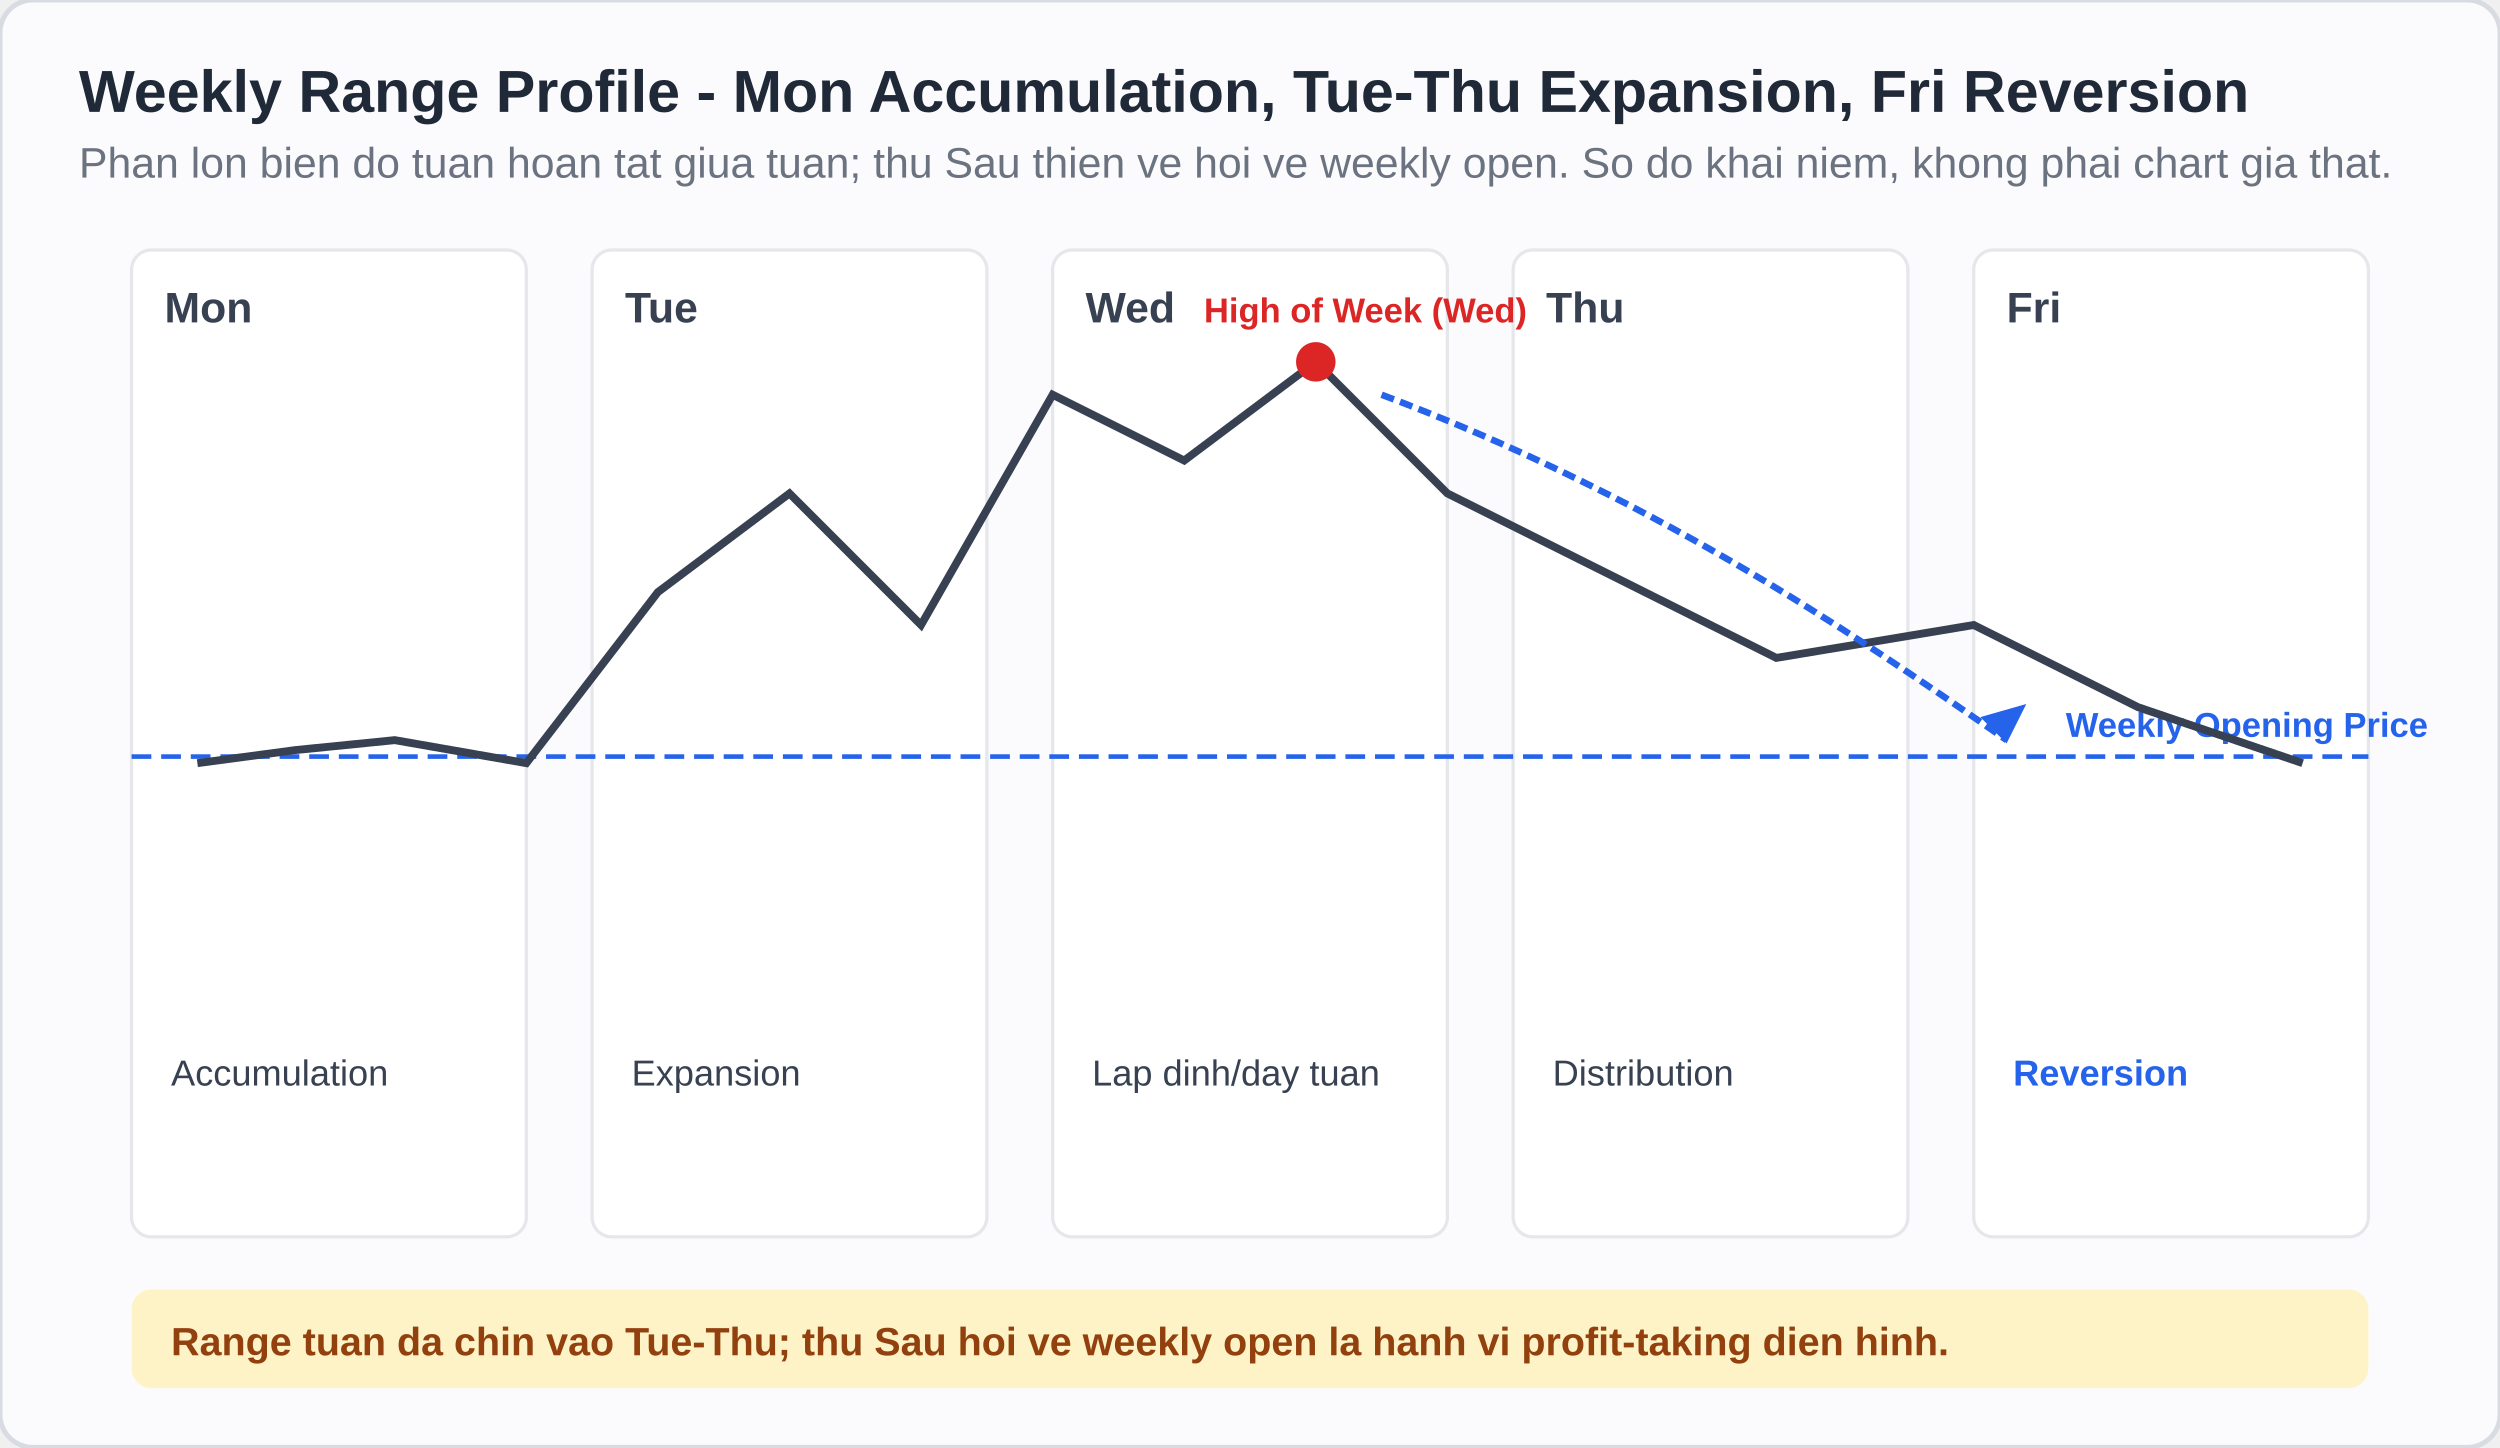
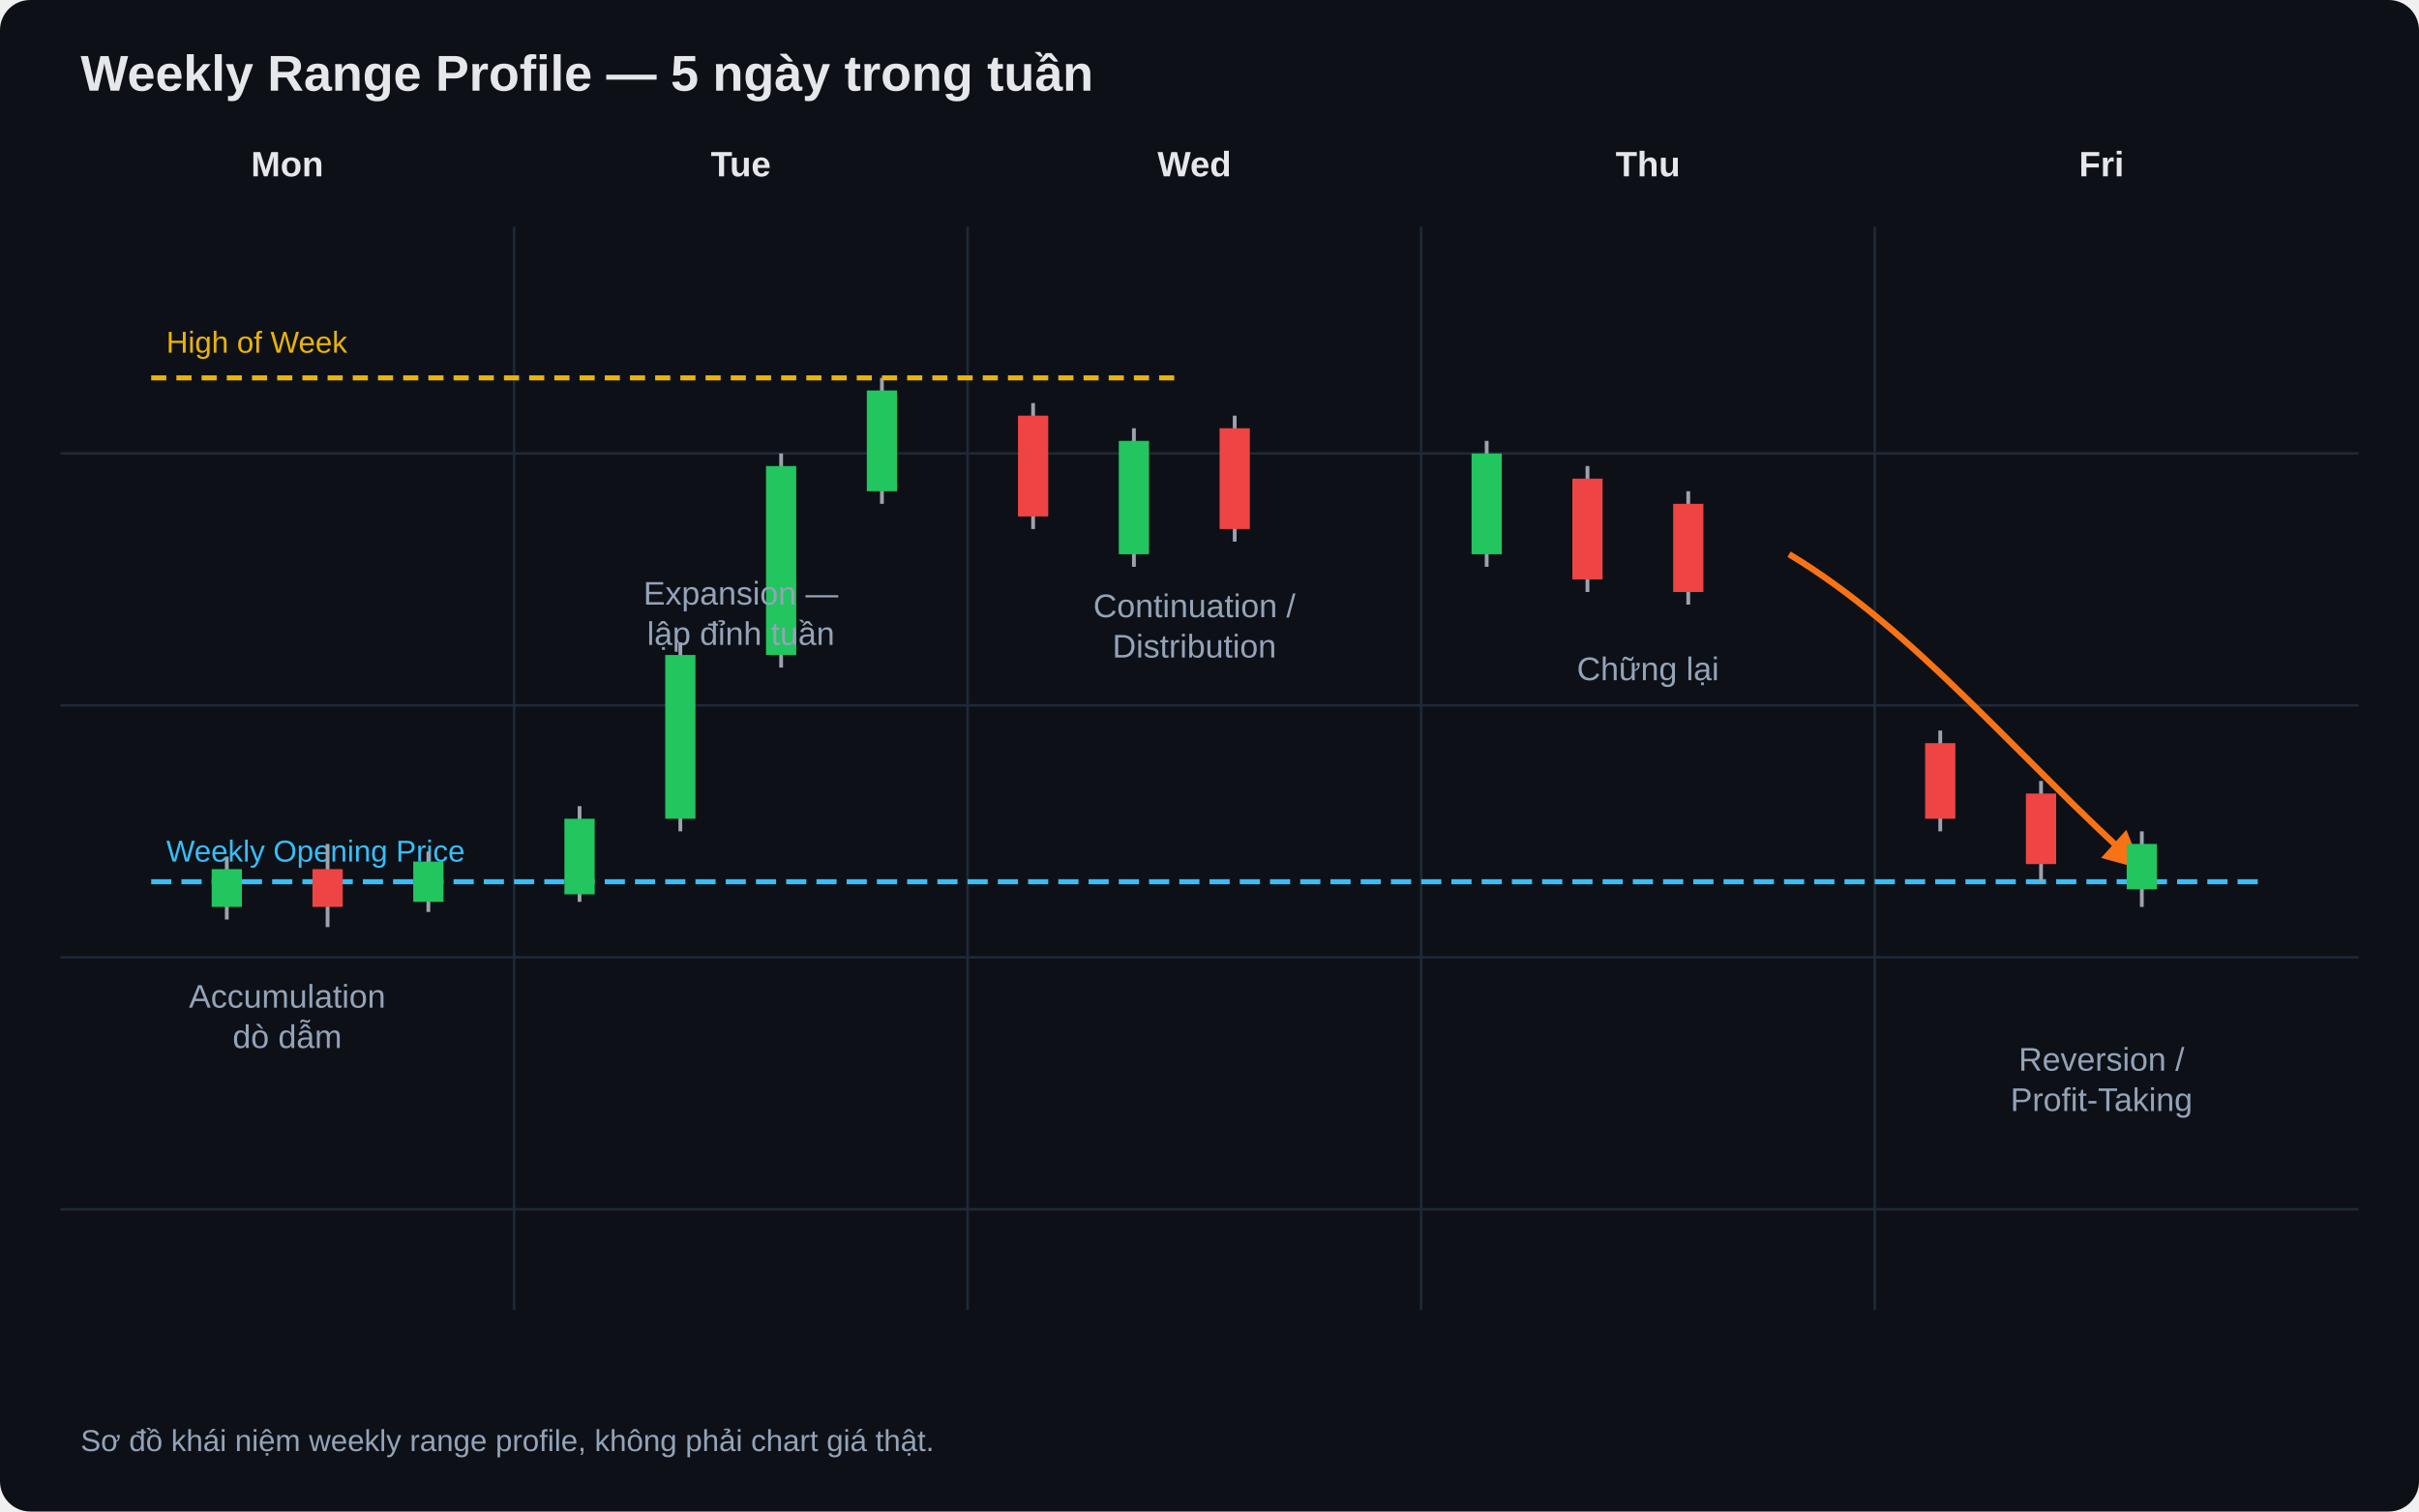
- <svg xmlns="http://www.w3.org/2000/svg" viewBox="0 0 760 440" font-family="'Segoe UI', Arial, sans-serif">
-   <rect x="0" y="0" width="760" height="440" rx="10" fill="#FBFBFD" stroke="#D8DBE2" stroke-width="1.5" />
-   <text x="24" y="34" font-size="18" font-weight="700" fill="#1F2937">Weekly Range Profile - Mon Accumulation, Tue-Thu Expansion, Fri Reversion</text>
-   <text x="24" y="54" font-size="13" fill="#6B7280">Phan lon bien do tuan hoan tat giua tuan; thu Sau thien ve hoi ve weekly open. So do khai niem, khong phai chart gia that.</text>
-   <rect x="40" y="76" width="120" height="300" rx="6" fill="#FFFFFF" stroke="#E5E7EB" />
-   <text x="50" y="98" font-size="13" font-weight="700" fill="#374151">Mon</text>
-   <rect x="180" y="76" width="120" height="300" rx="6" fill="#FFFFFF" stroke="#E5E7EB" />
-   <text x="190" y="98" font-size="13" font-weight="700" fill="#374151">Tue</text>
-   <rect x="320" y="76" width="120" height="300" rx="6" fill="#FFFFFF" stroke="#E5E7EB" />
-   <text x="330" y="98" font-size="13" font-weight="700" fill="#374151">Wed</text>
-   <rect x="460" y="76" width="120" height="300" rx="6" fill="#FFFFFF" stroke="#E5E7EB" />
-   <text x="470" y="98" font-size="13" font-weight="700" fill="#374151">Thu</text>
-   <rect x="600" y="76" width="120" height="300" rx="6" fill="#FFFFFF" stroke="#E5E7EB" />
-   <text x="610" y="98" font-size="13" font-weight="700" fill="#374151">Fri</text>
-   <line x1="40" y1="230" x2="720" y2="230" stroke="#2563EB" stroke-width="1.4" stroke-dasharray="6 3" />
-   <text x="628" y="224" font-size="10.5" font-weight="700" fill="#2563EB">Weekly Opening Price</text>
-   <path d="M 60,232 L 90,228 L 120,225 L 160,232 L 200,180 L 240,150 L 280,190 L 320,120 L 360,140 L 400,110 L 440,150 L 480,170 L 540,200 L 600,190 L 650,215 L 700,232" fill="none" stroke="#374151" stroke-width="2.4" />
-   <circle cx="400" cy="110" r="6" fill="#DC2626" />
-   <text x="366" y="98" font-size="10.5" font-weight="700" fill="#DC2626">High of Week (Wed)</text>
-   <text x="52" y="330" font-size="11" fill="#374151">Accumulation</text>
-   <text x="192" y="330" font-size="11" fill="#374151">Expansion</text>
-   <text x="332" y="330" font-size="11" fill="#374151">Lap dinh/day tuan</text>
-   <text x="472" y="330" font-size="11" fill="#374151">Distribution</text>
-   <text x="612" y="330" font-size="11" font-weight="700" fill="#2563EB">Reversion</text>
-   <path d="M420,120 C 500,150 560,190 610,225" fill="none" stroke="#2563EB" stroke-width="2" stroke-dasharray="4 2" />
-   <path d="M602,218 l 14,-4 l -6,12 z" fill="#2563EB" />
-   <rect x="40" y="392" width="680" height="30" rx="6" fill="#FEF3C7" />
-   <text x="52" y="412" font-size="12" font-weight="700" fill="#92400E">Range tuan da chin vao Tue-Thu; thu Sau hoi ve weekly open la hanh vi profit-taking dien hinh.</text>
+ <svg xmlns="http://www.w3.org/2000/svg" viewBox="0 0 960 600" font-family="Segoe UI, Arial, sans-serif">
+   <rect width="960" height="600" rx="12" fill="#0d1117" />
+   <text x="32" y="36" font-size="20" font-weight="700" fill="#e5e7eb" text-anchor="start">Weekly Range Profile — 5 ngày trong tuần</text>
+   <line x1="24" y1="480" x2="936" y2="480" stroke="#1f2937" stroke-width="1" />
+   <line x1="24" y1="380" x2="936" y2="380" stroke="#1f2937" stroke-width="1" />
+   <line x1="24" y1="280" x2="936" y2="280" stroke="#1f2937" stroke-width="1" />
+   <line x1="24" y1="180" x2="936" y2="180" stroke="#1f2937" stroke-width="1" />
+   <line x1="204" y1="90" x2="204" y2="520" stroke="#1f2937" stroke-width="1" />
+   <line x1="384" y1="90" x2="384" y2="520" stroke="#1f2937" stroke-width="1" />
+   <line x1="564" y1="90" x2="564" y2="520" stroke="#1f2937" stroke-width="1" />
+   <line x1="744" y1="90" x2="744" y2="520" stroke="#1f2937" stroke-width="1" />
+   <text x="114" y="70" font-size="14" font-weight="700" fill="#e5e7eb" text-anchor="middle">Mon</text>
+   <text x="294" y="70" font-size="14" font-weight="700" fill="#e5e7eb" text-anchor="middle">Tue</text>
+   <text x="474" y="70" font-size="14" font-weight="700" fill="#e5e7eb" text-anchor="middle">Wed</text>
+   <text x="654" y="70" font-size="14" font-weight="700" fill="#e5e7eb" text-anchor="middle">Thu</text>
+   <text x="834" y="70" font-size="14" font-weight="700" fill="#e5e7eb" text-anchor="middle">Fri</text>
+   <line x1="60" y1="350" x2="900" y2="350" stroke="#38bdf8" stroke-width="2" stroke-dasharray="8 4" />
+   <text x="66" y="342" font-size="12" font-weight="400" fill="#38bdf8" text-anchor="start">Weekly Opening Price</text>
+   <line x1="90" y1="340" x2="90" y2="365" stroke="#9ca3af" stroke-width="1.5" />
+   <rect x="84.0" y="345" width="12" height="15" fill="#22c55e" />
+   <line x1="130" y1="335" x2="130" y2="368" stroke="#9ca3af" stroke-width="1.5" />
+   <rect x="124.0" y="345" width="12" height="15" fill="#ef4444" />
+   <line x1="170" y1="338" x2="170" y2="362" stroke="#9ca3af" stroke-width="1.5" />
+   <rect x="164.0" y="342" width="12" height="16" fill="#22c55e" />
+   <text x="114" y="400" font-size="13" font-weight="400" fill="#94a3b8" text-anchor="middle">Accumulation</text>
+   <text x="114" y="416" font-size="13" font-weight="400" fill="#94a3b8" text-anchor="middle">dò dẫm</text>
+   <line x1="230" y1="320" x2="230" y2="358" stroke="#9ca3af" stroke-width="1.5" />
+   <rect x="224.0" y="325" width="12" height="30" fill="#22c55e" />
+   <line x1="270" y1="255" x2="270" y2="330" stroke="#9ca3af" stroke-width="1.5" />
+   <rect x="264.0" y="260" width="12" height="65" fill="#22c55e" />
+   <line x1="310" y1="180" x2="310" y2="265" stroke="#9ca3af" stroke-width="1.5" />
+   <rect x="304.0" y="185" width="12" height="75" fill="#22c55e" />
+   <line x1="350" y1="150" x2="350" y2="200" stroke="#9ca3af" stroke-width="1.5" />
+   <rect x="344.0" y="155" width="12" height="40" fill="#22c55e" />
+   <line x1="60" y1="150" x2="470" y2="150" stroke="#eab308" stroke-width="2" stroke-dasharray="6 4" />
+   <text x="66" y="140" font-size="12" font-weight="400" fill="#eab308" text-anchor="start">High of Week</text>
+   <text x="294" y="240" font-size="13" font-weight="400" fill="#94a3b8" text-anchor="middle">Expansion —</text>
+   <text x="294" y="256" font-size="13" font-weight="400" fill="#94a3b8" text-anchor="middle">lập đỉnh tuần</text>
+   <line x1="410" y1="160" x2="410" y2="210" stroke="#9ca3af" stroke-width="1.5" />
+   <rect x="404.0" y="165" width="12" height="40" fill="#ef4444" />
+   <line x1="450" y1="170" x2="450" y2="225" stroke="#9ca3af" stroke-width="1.5" />
+   <rect x="444.0" y="175" width="12" height="45" fill="#22c55e" />
+   <line x1="490" y1="165" x2="490" y2="215" stroke="#9ca3af" stroke-width="1.5" />
+   <rect x="484.0" y="170" width="12" height="40" fill="#ef4444" />
+   <text x="474" y="245" font-size="13" font-weight="400" fill="#94a3b8" text-anchor="middle">Continuation /</text>
+   <text x="474" y="261" font-size="13" font-weight="400" fill="#94a3b8" text-anchor="middle">Distribution</text>
+   <line x1="590" y1="175" x2="590" y2="225" stroke="#9ca3af" stroke-width="1.5" />
+   <rect x="584.0" y="180" width="12" height="40" fill="#22c55e" />
+   <line x1="630" y1="185" x2="630" y2="235" stroke="#9ca3af" stroke-width="1.5" />
+   <rect x="624.0" y="190" width="12" height="40" fill="#ef4444" />
+   <line x1="670" y1="195" x2="670" y2="240" stroke="#9ca3af" stroke-width="1.5" />
+   <rect x="664.0" y="200" width="12" height="35" fill="#ef4444" />
+   <text x="654" y="270" font-size="13" font-weight="400" fill="#94a3b8" text-anchor="middle">Chững lại</text>
+   <path d="M 710 220 C 760 250, 800 300, 850 345" stroke="#f97316" stroke-width="2.5" fill="none" marker-end="url(#arrFri)" />
+   <line x1="770" y1="290" x2="770" y2="330" stroke="#9ca3af" stroke-width="1.5" />
+   <rect x="764.0" y="295" width="12" height="30" fill="#ef4444" />
+   <line x1="810" y1="310" x2="810" y2="350" stroke="#9ca3af" stroke-width="1.5" />
+   <rect x="804.0" y="315" width="12" height="28" fill="#ef4444" />
+   <line x1="850" y1="330" x2="850" y2="360" stroke="#9ca3af" stroke-width="1.5" />
+   <rect x="844.0" y="335" width="12" height="18" fill="#22c55e" />
+   <text x="834" y="425" font-size="13" font-weight="400" fill="#94a3b8" text-anchor="middle">Reversion /</text>
+   <text x="834" y="441" font-size="13" font-weight="400" fill="#94a3b8" text-anchor="middle">Profit-Taking</text>
+   <defs>
+     <marker id="arrFri" markerWidth="10" markerHeight="10" refX="6" refY="3" orient="auto" markerUnits="strokeWidth">
+       <path d="M0,0 L6,3 L0,6 Z" fill="#f97316" />
+     </marker>
+   </defs>
+   <text x="32" y="576" font-size="12" fill="#94a3b8" text-anchor="start">Sơ đồ khái niệm weekly range profile, không phải chart giá thật.</text>
</svg>
